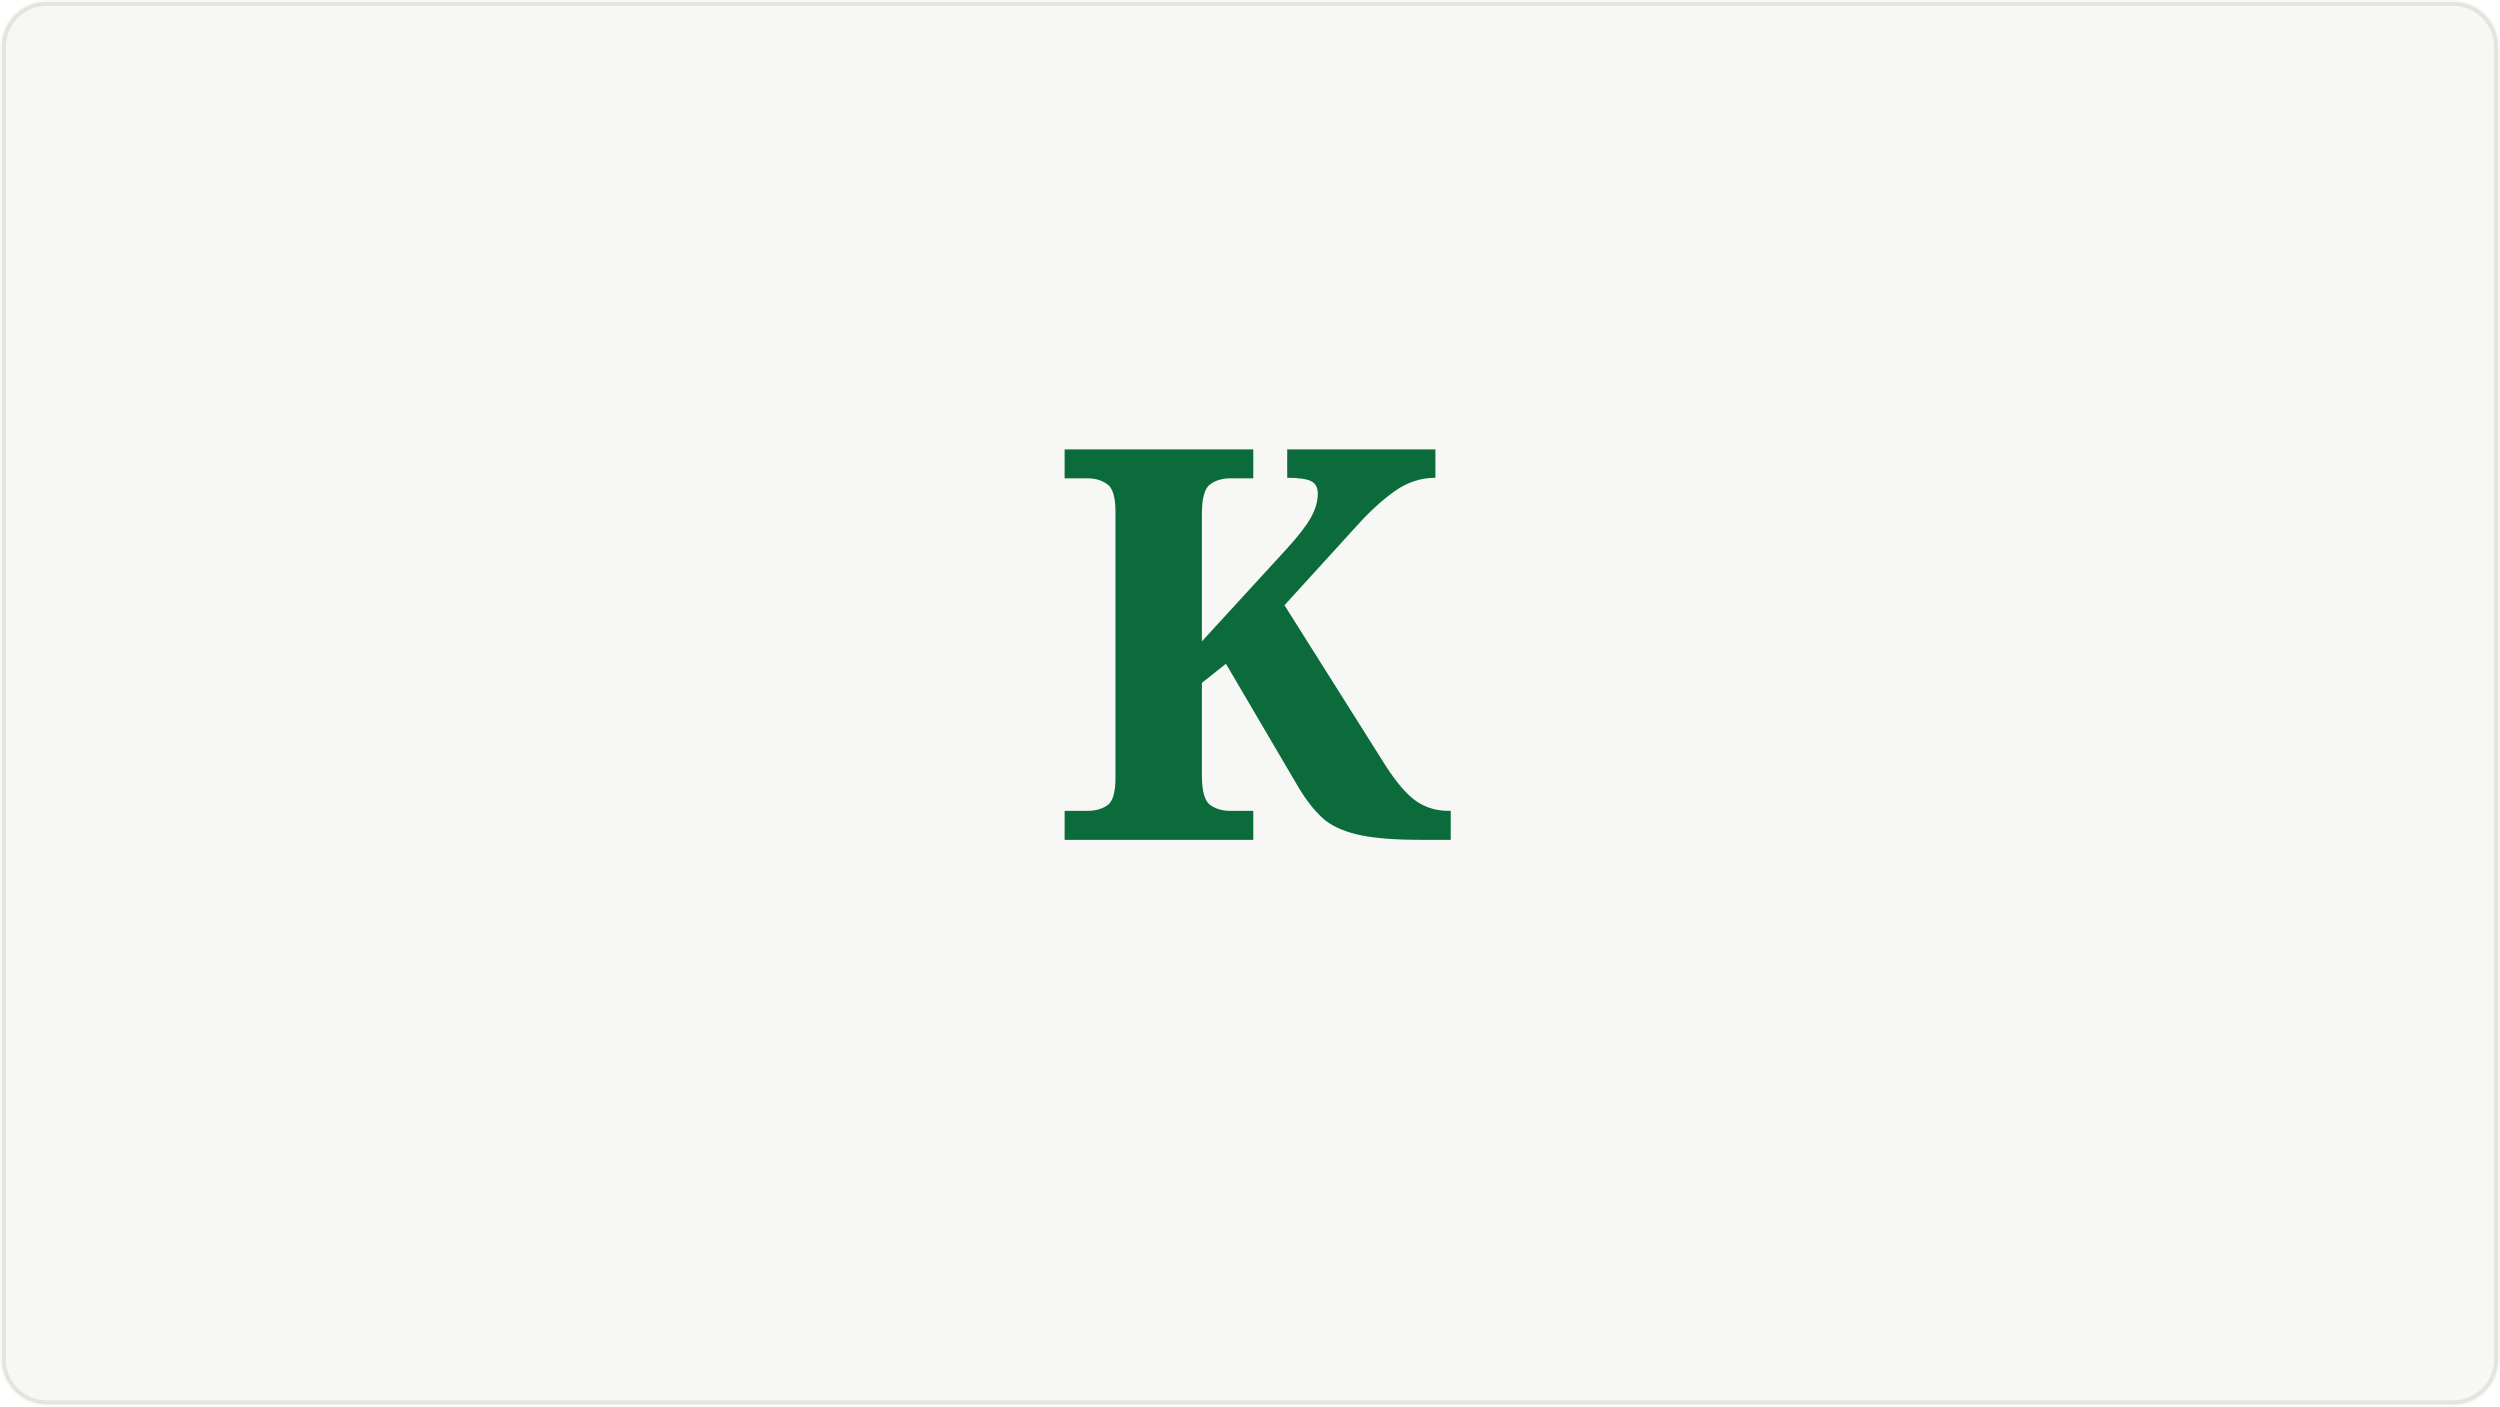
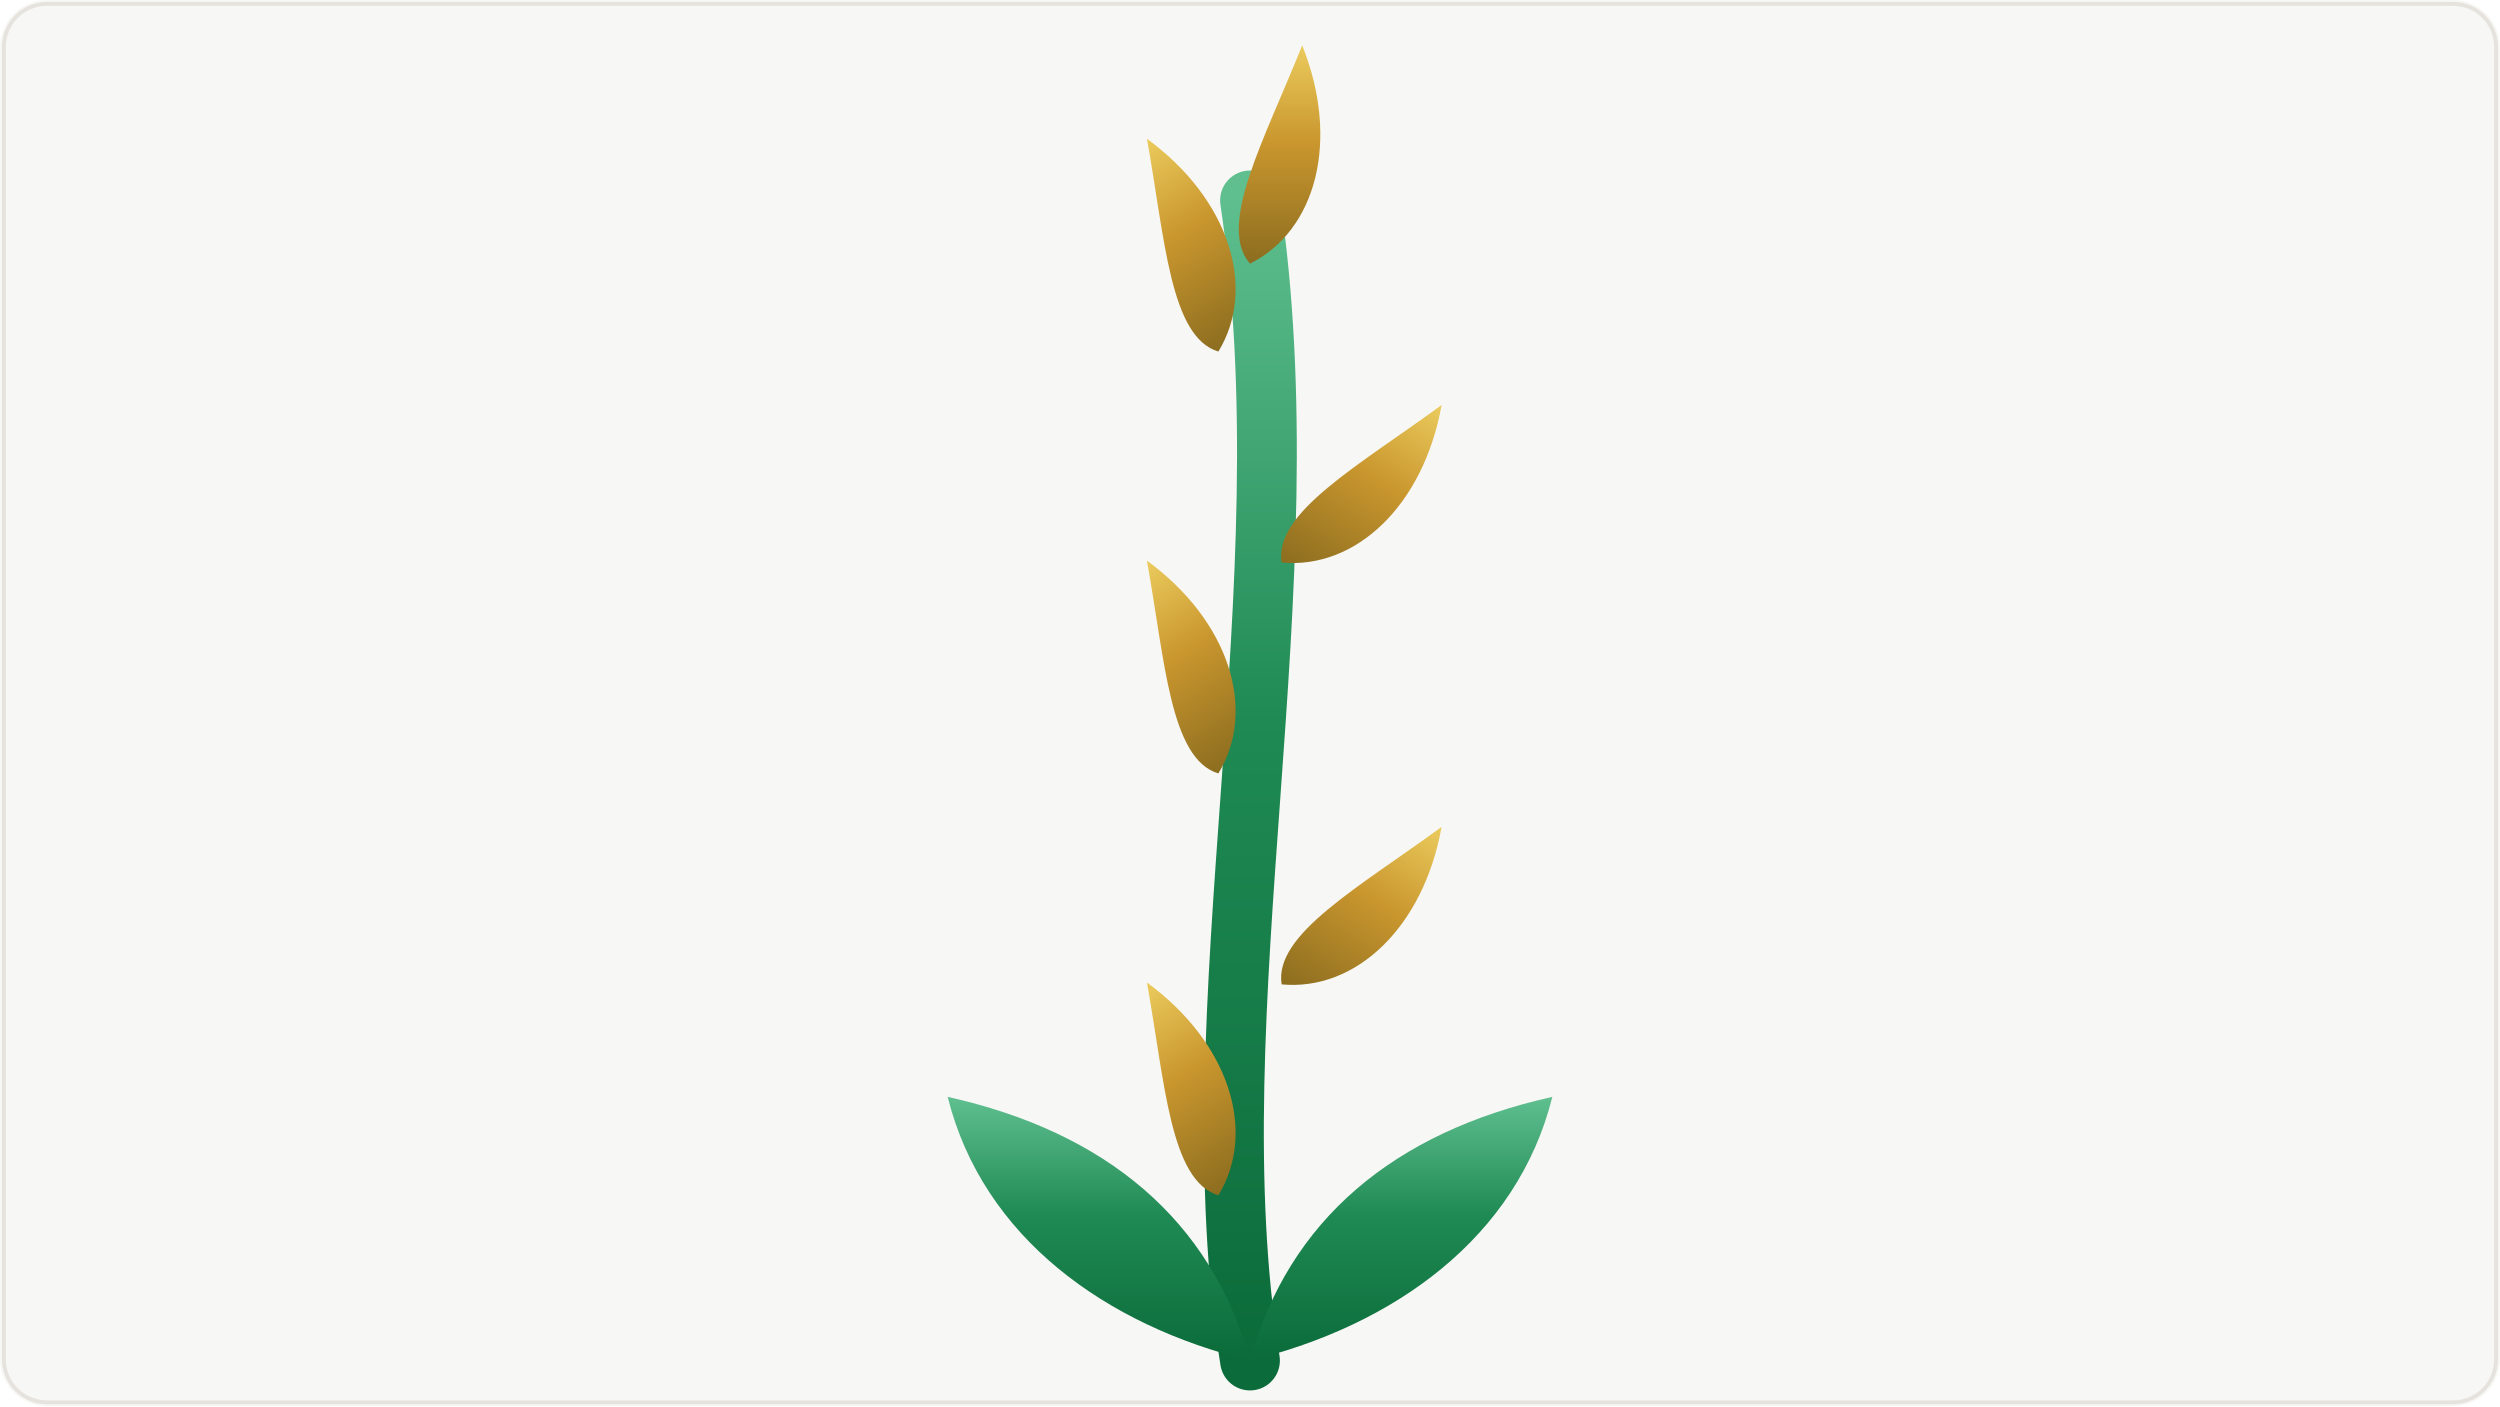
<svg xmlns="http://www.w3.org/2000/svg" width="640" height="360" viewBox="0 0 640 360" role="img" aria-label="Placeholder image">
+   <defs>
+     <linearGradient id="kk-green" x1="0" y1="1" x2="0" y2="0">
+       <stop offset="0" stop-color="#0B6B3A" />
+       <stop offset="0.55" stop-color="#1F8A54" />
+       <stop offset="1" stop-color="#5FBF8F" />
+     </linearGradient>
+     <linearGradient id="kk-gold" x1="0" y1="1" x2="0" y2="0">
+       <stop offset="0" stop-color="#8C6D1F" />
+       <stop offset="0.55" stop-color="#C9962E" />
+       <stop offset="1" stop-color="#EBCB5D" />
+     </linearGradient>
+     <path id="grain" d="M0 0 C 28 -14, 38 -52, 22 -92 C 6 -52, -14 -16, 0 0 Z" fill="url(#kk-gold)" />
+   </defs>
  <rect width="640" height="360" rx="12" fill="#F7F7F5" />
  <rect x="1" y="1" width="638" height="358" rx="11" fill="none" stroke="#E6E3DE" />
-   <text x="320" y="215" text-anchor="middle" font-family="Georgia, serif" font-size="140" font-weight="700" fill="#0B6B3A">K</text>
+   <g transform="translate(320 180) scale(0.36) translate(-512 -546)">
+     <g transform="translate(512 546) scale(1.25) translate(-512 -546)">
+       <path d="M512 920 C 480 720, 545 480, 512 260" fill="none" stroke="url(#kk-green)" stroke-width="34" stroke-linecap="round" />
+       <use href="#grain" transform="translate(494,826) rotate(-32) scale(1.35)" />
+       <use href="#grain" transform="translate(530,706) rotate(32) scale(1.35)" />
+       <use href="#grain" transform="translate(494,586) rotate(-32) scale(1.35)" />
+       <use href="#grain" transform="translate(530,466) rotate(32) scale(1.35)" />
+       <use href="#grain" transform="translate(494,346) rotate(-32) scale(1.35)" />
+       <use href="#grain" transform="translate(512,296) scale(1.35)" />
+       <path d="M512 920 C 430 900, 360 850, 340 770 C 430 790, 490 840, 512 920 Z" fill="url(#kk-green)" />
+       <path d="M512 920 C 594 900, 664 850, 684 770 C 594 790, 534 840, 512 920 Z" fill="url(#kk-green)" />
+     </g>
+   </g>
</svg>
